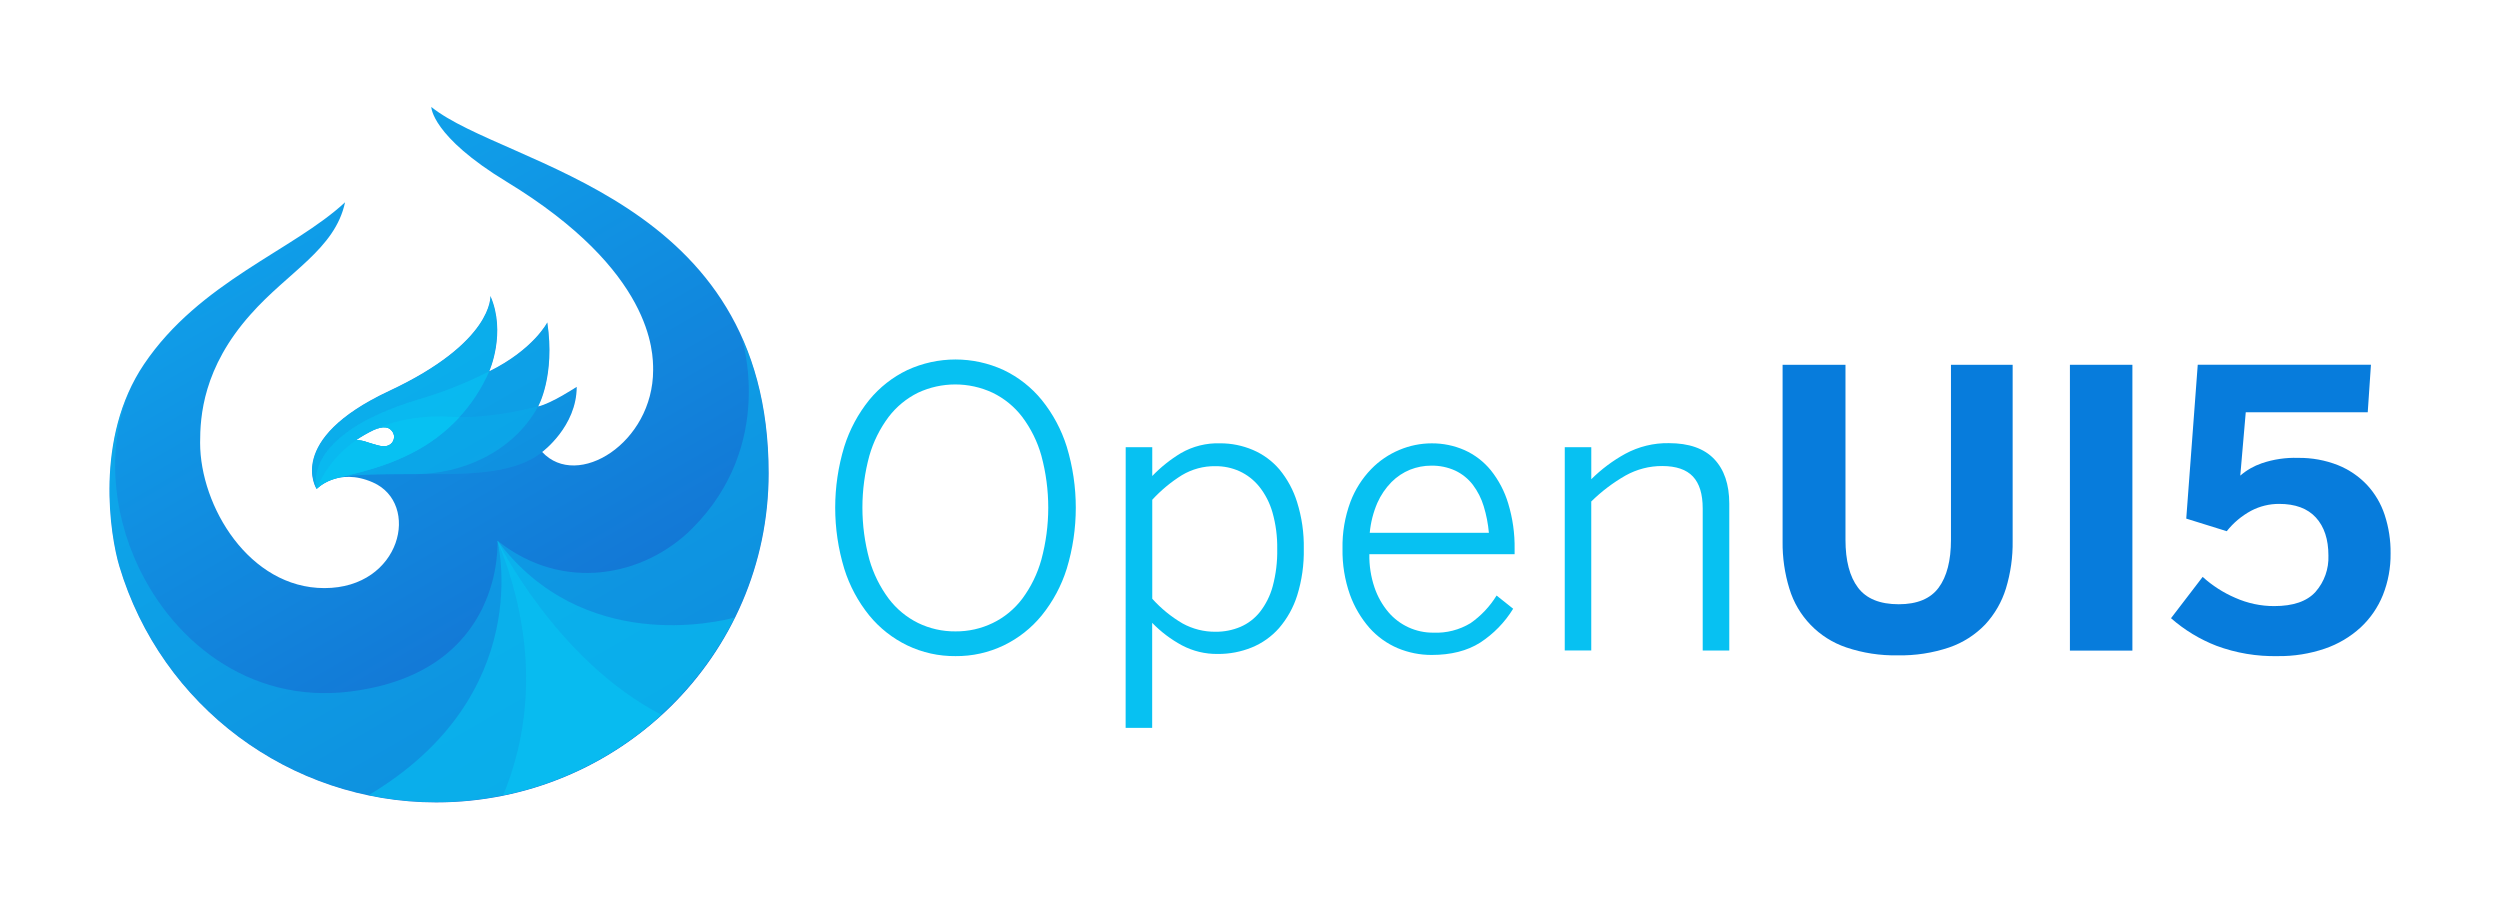
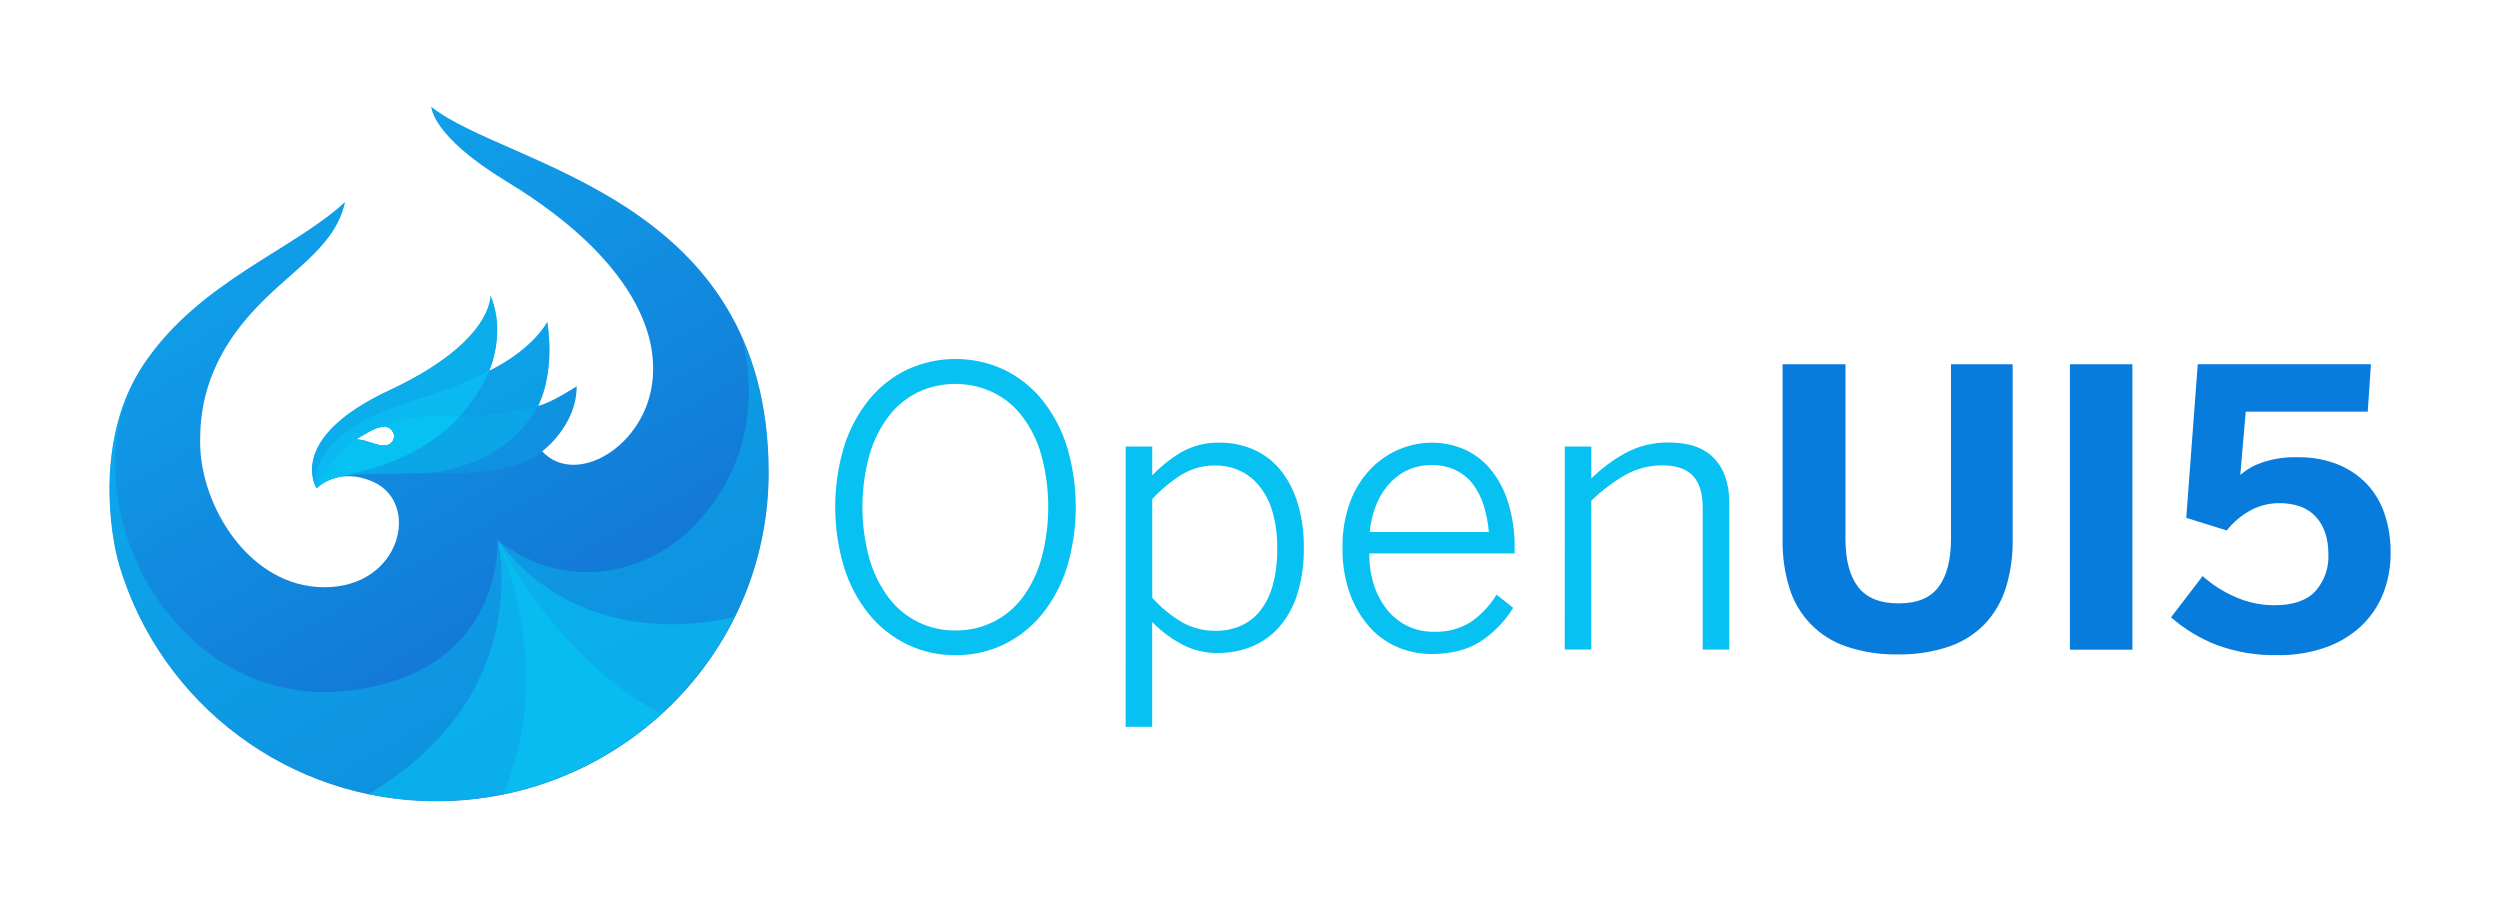
- <svg xmlns="http://www.w3.org/2000/svg" xmlns:xlink="http://www.w3.org/1999/xlink" width="px" height="px" viewBox="0 0 344 125" version="1.1">
-   <defs>
-     <clipPath id="clip1">
-       <path d="M 15 14 L 106 14 L 106 111 L 15 111 Z M 15 14 " />
-     </clipPath>
-     <clipPath id="clip2">
-       <path d="M 59.348 14.719 C 59.348 14.719 59.348 18.719 69.734 25.023 C 89.914 37.301 89.871 48.559 89.871 50.922 C 89.871 60.953 79.441 67.422 74.602 62.191 C 74.602 62.191 79.352 58.691 79.352 53.234 C 79.352 53.234 75.855 55.535 74.047 55.93 C 74.047 55.93 76.418 51.73 75.309 44.359 C 75.309 44.359 73.414 48.086 67.32 51.094 C 67.32 51.094 69.695 45.785 67.477 40.715 C 67.477 40.715 67.953 47.055 53.551 53.789 C 39.152 60.523 43.566 67.289 43.566 67.289 C 43.566 67.289 46.438 64.234 51.309 66.379 C 57.906 69.281 55.238 80.922 44.637 80.922 C 34.309 80.922 27.535 69.68 27.535 60.922 C 27.535 57.289 27.93 50.609 34.48 43.266 C 39.684 37.375 46.102 34.297 47.48 27.836 C 40.348 34.461 27.461 38.781 19.82 50.113 C 12.945 60.301 15.18 73.766 16.418 77.91 C 22.184 97.195 39.902 110.406 60.008 110.41 C 85.137 110.41 105.766 90.273 105.766 65.113 C 105.766 27 69.605 22.953 59.348 14.719 Z M 53.262 61.352 C 52.5 61.531 51.766 61.211 50.543 60.852 C 50.047 60.66 49.523 60.562 48.992 60.57 C 49.766 60.047 50.574 59.582 51.414 59.18 C 52.629 58.621 53.668 58.59 54.152 59.68 C 54.273 60.02 54.246 60.395 54.078 60.711 C 53.906 61.031 53.613 61.262 53.262 61.352 Z M 53.262 61.352 " />
-     </clipPath>
-     <linearGradient id="linear0" gradientUnits="userSpaceOnUse" x1="166.15" y1="208.58" x2="76.76" y2="53.75" gradientTransform="matrix(0.499274,0,0,0.5,0,0)">
-       <stop offset="0" style="stop-color:rgb(7.843%,42.353%,81.569%);stop-opacity:1;" />
-       <stop offset="1" style="stop-color:rgb(5.882%,63.137%,91.765%);stop-opacity:1;" />
-     </linearGradient>
-     <filter id="alpha" filterUnits="objectBoundingBox" x="0%" y="0%" width="100%" height="100%">
-       <feColorMatrix type="matrix" in="SourceGraphic" values="0 0 0 0 1 0 0 0 0 1 0 0 0 0 1 0 0 0 1 0" />
-     </filter>
-     <mask id="mask0">
-       <g filter="url(#alpha)">
-         <rect x="0" y="0" width="344" height="125" style="fill:rgb(0%,0%,0%);fill-opacity:0.6;stroke:none;" />
-       </g>
-     </mask>
-     <clipPath id="clip3">
-       <rect x="0" y="0" width="344" height="125" />
-     </clipPath>
-     <g id="surface5" clip-path="url(#clip3)">
-       <path style=" stroke:none;fill-rule:nonzero;fill:rgb(2.745%,75.686%,94.902%);fill-opacity:1;" d="M 56.738 62.305 C 61.461 59.914 65.203 55.945 67.316 51.086 C 67.316 51.086 69.695 45.77 67.477 40.695 C 67.477 40.695 67.953 47.039 53.539 53.781 C 39.125 60.52 43.551 67.281 43.551 67.281 C 44.371 66.535 45.367 66.02 46.449 65.781 C 48.828 65.113 52.559 64.465 56.738 62.305 Z M 56.738 62.305 " />
-     </g>
-     <mask id="mask1">
-       <g filter="url(#alpha)">
-         <rect x="0" y="0" width="344" height="125" style="fill:rgb(0%,0%,0%);fill-opacity:0.4;stroke:none;" />
-       </g>
-     </mask>
-     <clipPath id="clip4">
-       <rect x="0" y="0" width="344" height="125" />
-     </clipPath>
-     <g id="surface8" clip-path="url(#clip4)">
-       <path style=" stroke:none;fill-rule:nonzero;fill:rgb(2.745%,75.686%,94.902%);fill-opacity:1;" d="M 57.152 65.238 C 63.344 65.238 70.508 62.359 74.051 55.926 C 74.699 54.609 75.133 53.199 75.344 51.75 C 75.766 49.242 75.766 46.68 75.344 44.172 C 75.344 44.172 74.168 47.465 67.355 51.086 C 64.191 52.707 60.875 54.02 57.457 55 C 41.172 59.949 43.562 67.273 43.562 67.273 C 46.129 65.559 46.145 65.238 57.152 65.238 Z M 57.152 65.238 " />
-     </g>
-     <mask id="mask2">
-       <g filter="url(#alpha)">
-         <rect x="0" y="0" width="344" height="125" style="fill:rgb(0%,0%,0%);fill-opacity:0.2;stroke:none;" />
-       </g>
-     </mask>
-     <clipPath id="clip5">
-       <rect x="0" y="0" width="344" height="125" />
-     </clipPath>
-     <g id="surface11" clip-path="url(#clip5)">
-       <path style=" stroke:none;fill-rule:nonzero;fill:rgb(2.745%,75.686%,94.902%);fill-opacity:1;" d="M 57.152 65.238 C 62.844 65.238 70.582 65.559 74.602 62.191 C 77.066 60.121 79.32 57.387 79.359 53.215 C 79.359 53.215 75.988 55.445 74.051 55.926 C 71.371 56.59 66.562 57.605 62.129 57.355 C 47.152 56.5 43.562 67.266 43.562 67.266 C 45.625 65.352 48.141 65.238 57.152 65.238 Z M 57.152 65.238 " />
-     </g>
-     <mask id="mask3">
-       <g filter="url(#alpha)">
-         <rect x="0" y="0" width="344" height="125" style="fill:rgb(0%,0%,0%);fill-opacity:0.4;stroke:none;" />
-       </g>
-     </mask>
-     <clipPath id="clip6">
-       <rect x="0" y="0" width="344" height="125" />
-     </clipPath>
-     <g id="surface14" clip-path="url(#clip6)">
-       <path style=" stroke:none;fill-rule:nonzero;fill:rgb(2.745%,75.686%,94.902%);fill-opacity:1;" d="M 56.738 62.305 C 61.461 59.914 65.203 55.945 67.316 51.086 C 64.164 52.703 60.863 54.016 57.457 55 C 41.172 59.949 43.562 67.273 43.562 67.273 C 44.379 66.531 45.379 66.012 46.457 65.773 C 48.828 65.113 52.559 64.465 56.738 62.305 Z M 56.738 62.305 " />
-     </g>
-     <clipPath id="clip7">
-       <path d="M 43 57 L 64 57 L 64 68 L 43 68 Z M 43 57 " />
-     </clipPath>
-     <clipPath id="clip8">
-       <path d="M 59.348 14.719 C 59.348 14.719 59.348 18.719 69.734 25.023 C 89.914 37.301 89.871 48.559 89.871 50.922 C 89.871 60.953 79.441 67.422 74.602 62.191 C 74.602 62.191 79.352 58.691 79.352 53.234 C 79.352 53.234 75.855 55.535 74.047 55.93 C 74.047 55.93 76.418 51.73 75.309 44.359 C 75.309 44.359 73.414 48.086 67.32 51.094 C 67.32 51.094 69.695 45.785 67.477 40.715 C 67.477 40.715 67.953 47.055 53.551 53.789 C 39.152 60.523 43.566 67.289 43.566 67.289 C 43.566 67.289 46.438 64.234 51.309 66.379 C 57.906 69.281 55.238 80.922 44.637 80.922 C 34.309 80.922 27.535 69.68 27.535 60.922 C 27.535 57.289 27.93 50.609 34.48 43.266 C 39.684 37.375 46.102 34.297 47.48 27.836 C 40.348 34.461 27.461 38.781 19.82 50.113 C 12.945 60.301 15.18 73.766 16.418 77.91 C 22.184 97.195 39.902 110.406 60.008 110.41 C 85.137 110.41 105.766 90.273 105.766 65.113 C 105.766 27 69.605 22.953 59.348 14.719 Z M 53.262 61.352 C 52.5 61.531 51.766 61.211 50.543 60.852 C 50.047 60.66 49.523 60.562 48.992 60.57 C 49.766 60.047 50.574 59.582 51.414 59.18 C 52.629 58.621 53.668 58.59 54.152 59.68 C 54.273 60.02 54.246 60.395 54.078 60.711 C 53.906 61.031 53.613 61.262 53.262 61.352 Z M 53.262 61.352 " />
-     </clipPath>
-     <clipPath id="clip9">
-       <path d="M 15 14 L 106 14 L 106 111 L 15 111 Z M 15 14 " />
-     </clipPath>
-     <clipPath id="clip10">
-       <path d="M 59.348 14.719 C 59.348 14.719 59.348 18.719 69.734 25.023 C 89.914 37.301 89.871 48.559 89.871 50.922 C 89.871 60.953 79.441 67.422 74.602 62.191 C 74.602 62.191 79.352 58.691 79.352 53.234 C 79.352 53.234 75.855 55.535 74.047 55.93 C 74.047 55.93 76.418 51.73 75.309 44.359 C 75.309 44.359 73.414 48.086 67.32 51.094 C 67.32 51.094 69.695 45.785 67.477 40.715 C 67.477 40.715 67.953 47.055 53.551 53.789 C 39.152 60.523 43.566 67.289 43.566 67.289 C 43.566 67.289 46.438 64.234 51.309 66.379 C 57.906 69.281 55.238 80.922 44.637 80.922 C 34.309 80.922 27.535 69.68 27.535 60.922 C 27.535 57.289 27.93 50.609 34.48 43.266 C 39.684 37.375 46.102 34.297 47.48 27.836 C 40.348 34.461 27.461 38.781 19.82 50.113 C 12.945 60.301 15.18 73.766 16.418 77.91 C 22.184 97.195 39.902 110.406 60.008 110.41 C 85.137 110.41 105.766 90.273 105.766 65.113 C 105.766 27 69.605 22.953 59.348 14.719 Z M 53.262 61.352 C 52.5 61.531 51.766 61.211 50.543 60.852 C 50.047 60.66 49.523 60.562 48.992 60.57 C 49.766 60.047 50.574 59.582 51.414 59.18 C 52.629 58.621 53.668 58.59 54.152 59.68 C 54.273 60.02 54.246 60.395 54.078 60.711 C 53.906 61.031 53.613 61.262 53.262 61.352 Z M 53.262 61.352 " />
-     </clipPath>
-     <mask id="mask4">
-       <g filter="url(#alpha)">
-         <rect x="0" y="0" width="344" height="125" style="fill:rgb(0%,0%,0%);fill-opacity:0.4;stroke:none;" />
-       </g>
-     </mask>
-     <clipPath id="clip11">
-       <rect x="0" y="0" width="344" height="125" />
-     </clipPath>
-     <g id="surface17" clip-path="url(#clip11)">
-       <path style=" stroke:none;fill-rule:nonzero;fill:rgb(2.745%,75.686%,94.902%);fill-opacity:1;" d="M 105.766 65.094 C 105.766 57.496 104.324 51.254 101.938 46.066 C 102.168 46.75 106.773 61.176 95.242 72.727 C 88.656 79.316 77.453 81.602 68.445 74.391 C 68.445 74.391 69.59 92.488 48.18 95.156 C 34.199 96.898 23.215 87.98 18.43 76.613 C 15.109 68.715 14.797 59.613 18.598 52.113 C 13.23 62 15.258 74.035 16.418 77.91 C 22.184 97.195 39.902 110.406 60.008 110.41 C 85.137 110.391 105.766 90.254 105.766 65.094 Z M 105.766 65.094 " />
-     </g>
-     <mask id="mask5">
-       <g filter="url(#alpha)">
-         <rect x="0" y="0" width="344" height="125" style="fill:rgb(0%,0%,0%);fill-opacity:0.6;stroke:none;" />
-       </g>
-     </mask>
-     <clipPath id="clip12">
-       <rect x="0" y="0" width="344" height="125" />
-     </clipPath>
-     <g id="surface20" clip-path="url(#clip12)">
-       <path style=" stroke:none;fill-rule:nonzero;fill:rgb(2.745%,75.686%,94.902%);fill-opacity:1;" d="M 101.145 84.961 C 98.77 85.605 80.172 90.035 68.445 74.391 C 68.445 74.391 73.906 95.602 50.695 109.434 C 71.105 113.648 91.797 103.598 101.121 84.934 Z M 101.145 84.961 " />
-     </g>
-     <mask id="mask6">
-       <g filter="url(#alpha)">
-         <rect x="0" y="0" width="344" height="125" style="fill:rgb(0%,0%,0%);fill-opacity:0.702;stroke:none;" />
-       </g>
-     </mask>
-     <clipPath id="clip13">
-       <rect x="0" y="0" width="344" height="125" />
-     </clipPath>
-     <g id="surface23" clip-path="url(#clip13)">
-       <path style=" stroke:none;fill-rule:nonzero;fill:rgb(2.745%,75.686%,94.902%);fill-opacity:1;" d="M 91.047 98.371 C 76.504 90.871 68.445 74.371 68.445 74.371 C 74.938 90.199 72.121 102.555 69.219 109.449 C 77.363 107.805 84.906 103.973 91.047 98.371 Z M 91.047 98.371 " />
-     </g>
-   </defs>
-   <g id="surface1">
-     <path style=" stroke:none;fill-rule:nonzero;fill:rgb(2.745%,75.686%,94.902%);fill-opacity:1;" d="M 131.48 90.281 C 129.184 90.305 126.914 89.801 124.844 88.809 C 122.82 87.832 121.035 86.426 119.609 84.684 C 118.07 82.777 116.898 80.598 116.168 78.254 C 114.508 72.781 114.508 66.938 116.168 61.465 C 116.902 59.121 118.07 56.941 119.609 55.031 C 121.035 53.297 122.82 51.891 124.844 50.922 C 129.055 48.98 133.898 48.98 138.109 50.922 C 140.133 51.891 141.918 53.293 143.34 55.031 C 144.883 56.941 146.051 59.121 146.785 61.465 C 148.445 66.938 148.445 72.781 146.785 78.254 C 146.051 80.598 144.883 82.777 143.34 84.684 C 141.918 86.426 140.133 87.832 138.109 88.809 C 136.039 89.801 133.773 90.305 131.48 90.281 Z M 131.48 86.879 C 133.246 86.895 134.996 86.504 136.59 85.734 C 138.195 84.961 139.59 83.812 140.66 82.391 C 141.863 80.77 142.754 78.945 143.293 77 C 144.555 72.32 144.555 67.387 143.293 62.703 C 142.754 60.773 141.855 58.961 140.652 57.359 C 139.574 55.949 138.18 54.812 136.582 54.039 C 133.328 52.52 129.566 52.52 126.312 54.039 C 124.73 54.824 123.352 55.957 122.281 57.359 C 121.078 58.965 120.176 60.773 119.625 62.703 C 118.348 67.383 118.348 72.32 119.625 77 C 120.18 78.938 121.078 80.754 122.281 82.371 C 123.348 83.785 124.727 84.93 126.312 85.715 C 127.922 86.5 129.691 86.898 131.48 86.879 Z M 131.48 86.879 " />
-     <path style=" stroke:none;fill-rule:nonzero;fill:rgb(2.745%,75.686%,94.902%);fill-opacity:1;" d="M 154.895 61.531 L 158.551 61.531 L 158.551 65.5 C 159.719 64.281 161.043 63.223 162.488 62.352 C 164.133 61.402 166.008 60.938 167.902 61 C 169.445 60.996 170.973 61.305 172.395 61.91 C 173.805 62.508 175.055 63.43 176.051 64.594 C 177.145 65.922 177.973 67.449 178.48 69.094 C 179.129 71.168 179.441 73.328 179.402 75.5 C 179.445 77.676 179.141 79.844 178.496 81.922 C 177.98 83.574 177.129 85.105 176 86.422 C 174.969 87.59 173.684 88.504 172.246 89.09 C 170.758 89.695 169.164 90 167.555 89.984 C 165.844 90.008 164.148 89.598 162.633 88.797 C 161.121 87.98 159.738 86.938 158.539 85.703 L 158.539 100.156 L 154.887 100.156 Z M 167.258 86.93 C 168.434 86.941 169.602 86.715 170.688 86.254 C 171.734 85.805 172.656 85.098 173.367 84.203 C 174.176 83.164 174.77 81.977 175.117 80.703 C 175.57 79.023 175.781 77.281 175.746 75.539 C 175.773 73.836 175.555 72.141 175.09 70.5 C 174.719 69.203 174.098 67.988 173.254 66.934 C 172.523 66.035 171.598 65.316 170.547 64.836 C 169.512 64.371 168.391 64.137 167.258 64.145 C 165.625 64.117 164.02 64.551 162.617 65.391 C 161.117 66.328 159.75 67.465 158.551 68.766 L 158.551 82.387 C 159.754 83.727 161.16 84.875 162.719 85.785 C 164.109 86.551 165.672 86.945 167.258 86.93 Z M 167.258 86.93 " />
-     <path style=" stroke:none;fill-rule:nonzero;fill:rgb(2.745%,75.686%,94.902%);fill-opacity:1;" d="M 196.992 90.121 C 195.395 90.125 193.809 89.809 192.332 89.191 C 190.84 88.559 189.508 87.598 188.43 86.387 C 187.262 85.043 186.352 83.496 185.75 81.82 C 185.035 79.793 184.691 77.652 184.73 75.5 C 184.684 73.301 185.055 71.113 185.82 69.051 C 186.457 67.371 187.426 65.84 188.672 64.551 C 189.785 63.402 191.121 62.5 192.594 61.891 C 193.984 61.309 195.477 61.008 196.984 61.004 C 198.547 60.992 200.098 61.309 201.531 61.941 C 202.93 62.57 204.16 63.516 205.133 64.703 C 206.215 66.059 207.031 67.609 207.527 69.27 C 208.148 71.309 208.445 73.43 208.41 75.559 L 208.41 76.262 L 188.422 76.262 C 188.395 77.82 188.633 79.375 189.137 80.855 C 189.555 82.086 190.199 83.23 191.039 84.227 C 192.582 86.039 194.848 87.074 197.227 87.055 C 199.027 87.133 200.805 86.68 202.348 85.746 C 203.789 84.742 205.012 83.445 205.93 81.945 L 208.211 83.762 C 207.062 85.637 205.508 87.23 203.664 88.43 C 201.875 89.559 199.652 90.121 196.992 90.121 Z M 204.871 73.309 C 204.762 72.074 204.523 70.852 204.16 69.664 C 203.84 68.598 203.332 67.594 202.66 66.703 C 202.023 65.875 201.199 65.211 200.254 64.762 C 199.219 64.289 198.086 64.055 196.949 64.074 C 195.945 64.07 194.953 64.262 194.023 64.629 C 193.066 65.02 192.199 65.598 191.473 66.328 C 190.656 67.16 189.996 68.133 189.523 69.199 C 188.961 70.504 188.605 71.895 188.477 73.309 Z M 204.871 73.309 " />
-     <path style=" stroke:none;fill-rule:nonzero;fill:rgb(2.745%,75.686%,94.902%);fill-opacity:1;" d="M 215.312 61.531 L 218.961 61.531 L 218.961 65.941 C 220.352 64.559 221.926 63.383 223.641 62.441 C 225.48 61.449 227.543 60.941 229.633 60.977 C 232.398 60.977 234.473 61.703 235.863 63.156 C 237.25 64.609 237.945 66.648 237.949 69.281 L 237.949 89.516 L 234.293 89.516 L 234.293 69.965 C 234.293 67.988 233.844 66.523 232.945 65.566 C 232.047 64.609 230.641 64.129 228.727 64.125 C 226.965 64.117 225.227 64.566 223.684 65.426 C 221.961 66.41 220.371 67.613 218.957 69.004 L 218.957 89.504 L 215.309 89.504 Z M 215.312 61.531 " />
-     <path style=" stroke:none;fill-rule:nonzero;fill:rgb(2.745%,48.627%,86.275%);fill-opacity:1;" d="M 261.121 90.176 C 258.719 90.223 256.324 89.855 254.047 89.086 C 250.285 87.816 247.367 84.805 246.219 81 C 245.57 78.895 245.258 76.703 245.285 74.5 L 245.285 50.195 L 253.938 50.195 L 253.938 74.27 C 253.938 77.141 254.512 79.336 255.66 80.859 C 256.809 82.383 258.676 83.145 261.27 83.145 C 263.805 83.145 265.637 82.383 266.762 80.859 C 267.887 79.336 268.453 77.141 268.453 74.27 L 268.453 50.195 L 276.941 50.195 L 276.941 74.426 C 276.973 76.645 276.66 78.852 276.016 80.977 C 275.445 82.828 274.465 84.527 273.148 85.945 C 271.773 87.367 270.086 88.445 268.215 89.086 C 265.93 89.855 263.531 90.223 261.121 90.176 Z M 261.121 90.176 " />
-     <path style=" stroke:none;fill-rule:nonzero;fill:rgb(2.745%,48.627%,86.275%);fill-opacity:1;" d="M 284.82 89.523 L 284.82 50.195 L 293.418 50.195 L 293.418 89.523 Z M 284.82 89.523 " />
-     <path style=" stroke:none;fill-rule:nonzero;fill:rgb(2.745%,48.627%,86.275%);fill-opacity:1;" d="M 313.418 90.281 C 310.543 90.344 307.684 89.863 304.988 88.863 C 302.695 87.973 300.578 86.688 298.73 85.066 L 303.086 79.379 C 304.414 80.582 305.93 81.555 307.578 82.262 C 309.262 83.012 311.082 83.402 312.926 83.398 C 315.539 83.398 317.434 82.75 318.613 81.445 C 319.824 80.07 320.461 78.277 320.391 76.445 C 320.391 74.215 319.816 72.473 318.668 71.215 C 317.52 69.957 315.828 69.332 313.598 69.336 C 312.262 69.332 310.941 69.656 309.754 70.281 C 308.457 70.98 307.316 71.938 306.398 73.094 L 300.828 71.359 L 302.41 50.191 L 326.242 50.191 L 325.801 56.727 L 309.016 56.727 L 308.262 65.445 C 309.129 64.691 310.133 64.117 311.219 63.746 C 312.824 63.199 314.516 62.949 316.211 63.004 C 318.09 62.977 319.953 63.316 321.703 64.004 C 323.211 64.609 324.574 65.535 325.695 66.715 C 326.797 67.902 327.629 69.316 328.133 70.855 C 328.691 72.562 328.969 74.352 328.945 76.148 C 328.969 78.109 328.609 80.059 327.887 81.879 C 327.203 83.574 326.156 85.098 324.816 86.344 C 323.398 87.641 321.723 88.629 319.906 89.25 C 317.816 89.961 315.625 90.312 313.418 90.281 Z M 313.418 90.281 " />
-     <g clip-path="url(#clip1)" clip-rule="nonzero">
-       <g clip-path="url(#clip2)" clip-rule="nonzero">
-         <path style=" stroke:none;fill-rule:nonzero;fill:url(#linear0);" d="M 59.348 14.719 C 59.348 14.719 59.348 18.719 69.734 25.023 C 89.914 37.301 89.871 48.559 89.871 50.922 C 89.871 60.953 79.441 67.422 74.602 62.191 C 74.602 62.191 79.352 58.691 79.352 53.234 C 79.352 53.234 75.855 55.535 74.047 55.93 C 74.047 55.93 76.418 51.73 75.309 44.359 C 75.309 44.359 73.414 48.086 67.32 51.094 C 67.32 51.094 69.695 45.785 67.477 40.715 C 67.477 40.715 67.953 47.055 53.551 53.789 C 39.152 60.523 43.566 67.289 43.566 67.289 C 43.566 67.289 46.438 64.234 51.309 66.379 C 57.906 69.281 55.238 80.922 44.637 80.922 C 34.309 80.922 27.535 69.68 27.535 60.922 C 27.535 57.289 27.93 50.609 34.48 43.266 C 39.684 37.375 46.102 34.297 47.48 27.836 C 40.348 34.461 27.461 38.781 19.82 50.113 C 12.945 60.301 15.18 73.766 16.418 77.91 C 22.184 97.195 39.902 110.406 60.008 110.41 C 85.137 110.41 105.766 90.273 105.766 65.113 C 105.766 27 69.605 22.953 59.348 14.719 Z M 59.348 14.719 " />
-         <use xlink:href="#surface5" mask="url(#mask0)" />
-         <use xlink:href="#surface8" mask="url(#mask1)" />
-         <use xlink:href="#surface11" mask="url(#mask2)" />
-         <use xlink:href="#surface14" mask="url(#mask3)" />
-       </g>
-     </g>
-     <g clip-path="url(#clip7)" clip-rule="nonzero">
-       <g clip-path="url(#clip8)" clip-rule="nonzero">
-         <path style=" stroke:none;fill-rule:nonzero;fill:rgb(2.745%,75.686%,94.902%);fill-opacity:1;" d="M 46.457 65.75 C 48.828 65.113 52.559 64.465 56.738 62.305 C 59.172 61.059 61.371 59.395 63.227 57.387 C 62.867 57.387 62.508 57.387 62.156 57.355 C 47.176 56.5 43.586 67.266 43.586 67.266 C 44.238 66.648 45.023 66.191 45.883 65.934 C 46.043 65.871 46.238 65.809 46.457 65.75 Z M 46.457 65.75 " />
-       </g>
-     </g>
-     <g clip-path="url(#clip9)" clip-rule="nonzero">
-       <g clip-path="url(#clip10)" clip-rule="nonzero">
-         <use xlink:href="#surface17" mask="url(#mask4)" />
-         <use xlink:href="#surface20" mask="url(#mask5)" />
-         <use xlink:href="#surface23" mask="url(#mask6)" />
-       </g>
+ <svg xmlns="http://www.w3.org/2000/svg" viewBox="0 0 689 250">
+   <clipPath id="a">
+     <path d="m118.87 29.44s0 8 20.8 20.61c40.42 24.55 40.33 47.07 40.33 51.79 0 20.07-20.89 33-30.58 22.54 0 0 9.51-7 9.51-17.91 0 0-7 4.6-10.62 5.39 0 0 4.75-8.4 2.53-23.14 0 0-3.8 7.45-16 13.47 0 0 4.75-10.62.31-20.76 0 0 .95 12.68-27.89 26.15s-20 27-20 27 5.75-6.11 15.51-1.82c13.21 5.8 7.87 29.08-13.37 29.08-20.68 0-34.25-22.48-34.25-40 0-7.26.79-20.62 13.91-35.31 10.42-11.78 23.28-17.94 26.04-30.86-14.29 13.25-40.1 21.89-55.4 44.56-13.77 20.37-9.3 47.3-6.82 55.59a91.15 91.15 0 0 0 87.31 65c50.33 0 91.65-40.27 91.65-90.59 0-76.23-72.43-84.32-92.97-100.79zm-12.19 93.26c-1.53.36-3-.28-5.45-1a8.37 8.37 0 0 0 -3.1-.56 38.19 38.19 0 0 1 4.85-2.78c2.43-1.12 4.51-1.18 5.48 1a2.55 2.55 0 0 1 -1.78 3.34z" />
+   </clipPath>
+   <linearGradient id="b" gradientUnits="userSpaceOnUse" x1="166.15" x2="76.76" y1="208.58" y2="53.75">
+     <stop offset="0" stop-color="#146cd0" />
+     <stop offset="1" stop-color="#0fa1ea" />
+   </linearGradient>
+   <g fill="#07c1f2">
+     <path d="m263.34 180.56a30.1 30.1 0 0 1 -13.29-2.94 31 31 0 0 1 -10.48-8.25 39 39 0 0 1 -6.9-12.86 57.85 57.85 0 0 1 0-33.58 39.19 39.19 0 0 1 6.9-12.87 30.88 30.88 0 0 1 10.48-8.22 31.78 31.78 0 0 1 26.57 0 30.78 30.78 0 0 1 10.48 8.22 39.19 39.19 0 0 1 6.9 12.87 57.85 57.85 0 0 1 0 33.58 39 39 0 0 1 -6.9 12.86 30.87 30.87 0 0 1 -10.48 8.25 30.09 30.09 0 0 1 -13.28 2.94zm0-6.8a23.2 23.2 0 0 0 10.24-2.29 22.44 22.44 0 0 0 8.15-6.69 32.68 32.68 0 0 0 5.27-10.78 54.73 54.73 0 0 0 0-28.59 32.12 32.12 0 0 0 -5.29-10.69 22.6 22.6 0 0 0 -8.15-6.64 24.34 24.34 0 0 0 -20.57 0 23 23 0 0 0 -8.07 6.64 32.74 32.74 0 0 0 -5.32 10.69 54.18 54.18 0 0 0 0 28.59 33.31 33.31 0 0 0 5.32 10.74 22.78 22.78 0 0 0 8.07 6.69 23.1 23.1 0 0 0 10.35 2.33z" />
+     <path d="m310.24 123.06h7.32v7.94a38.34 38.34 0 0 1 7.89-6.3 20.38 20.38 0 0 1 10.84-2.7 22.8 22.8 0 0 1 9 1.82 19.77 19.77 0 0 1 7.32 5.37 26.4 26.4 0 0 1 4.87 9 40.39 40.39 0 0 1 1.85 12.81 40.59 40.59 0 0 1 -1.82 12.84 25.41 25.41 0 0 1 -5 9 20.16 20.16 0 0 1 -7.52 5.34 24.38 24.38 0 0 1 -9.39 1.79 20.56 20.56 0 0 1 -9.86-2.38 33.8 33.8 0 0 1 -8.2-6.18v28.9h-7.32zm24.76 50.8a17.19 17.19 0 0 0 6.87-1.35 13.9 13.9 0 0 0 5.37-4.1 19.89 19.89 0 0 0 3.5-7 36.5 36.5 0 0 0 1.26-10.33 34.74 34.74 0 0 0 -1.31-10.08 20.34 20.34 0 0 0 -3.68-7.13 15 15 0 0 0 -5.42-4.2 15.89 15.89 0 0 0 -6.59-1.38 17.53 17.53 0 0 0 -9.29 2.49 40 40 0 0 0 -8.15 6.75v27.24a34.84 34.84 0 0 0 8.35 6.8 18.5 18.5 0 0 0 9.09 2.29z" />
+     <path d="m394.56 180.24a24.06 24.06 0 0 1 -9.34-1.86 21.78 21.78 0 0 1 -7.81-5.61 28.52 28.52 0 0 1 -5.37-9.13 36 36 0 0 1 -2.04-12.64 34.84 34.84 0 0 1 2.18-12.9 26.46 26.46 0 0 1 5.71-9 23.4 23.4 0 0 1 7.86-5.32 23.07 23.07 0 0 1 8.79-1.77 22.16 22.16 0 0 1 9.11 1.87 19.83 19.83 0 0 1 7.21 5.53 27 27 0 0 1 4.8 9.13 40.87 40.87 0 0 1 1.77 12.58v1.4h-40.04a27.08 27.08 0 0 0 1.43 9.19 20.84 20.84 0 0 0 3.81 6.74 16.11 16.11 0 0 0 12.4 5.66 18.26 18.26 0 0 0 10.25-2.62 25.46 25.46 0 0 0 7.18-7.6l4.57 3.63a29.6 29.6 0 0 1 -9.11 9.34q-5.37 3.38-13.36 3.38zm15.78-33.62a35.27 35.27 0 0 0 -1.43-7.29 18.67 18.67 0 0 0 -3-5.92 13.33 13.33 0 0 0 -4.82-3.89 15.3 15.3 0 0 0 -6.62-1.37 15.73 15.73 0 0 0 -5.86 1.11 15.29 15.29 0 0 0 -5.11 3.4 19.34 19.34 0 0 0 -3.9 5.74 26.85 26.85 0 0 0 -2.1 8.22z" />
+     <path d="m431.25 123.06h7.31v8.82a41.82 41.82 0 0 1 9.37-7 24.52 24.52 0 0 1 12-2.93q8.31 0 12.48 4.36t4.18 12.25v40.47h-7.32v-39.1q0-5.93-2.7-8.8t-8.45-2.88a20.56 20.56 0 0 0 -10.1 2.6 46.27 46.27 0 0 0 -9.47 7.16v41h-7.31z" />
+   </g>
+   <g fill="#077cdc">
+     <path d="m523 180.35a41.74 41.74 0 0 1 -14.17-2.18 24.56 24.56 0 0 1 -15.68-16.17 42.57 42.57 0 0 1 -1.87-13v-48.61h17.33v48.15q0 8.61 3.45 13.18t11.24 4.57q7.62 0 11-4.57t3.39-13.18v-48.15h17v48.46a43 43 0 0 1 -1.86 13.1 25.67 25.67 0 0 1 -5.74 9.94 25 25 0 0 1 -9.88 6.28 41.92 41.92 0 0 1 -14.21 2.18z" />
+     <path d="m570.47 179.05v-78.66h17.22v78.66z" />
+     <path d="m627.75 180.56a45.88 45.88 0 0 1 -16.89-2.83 42.31 42.31 0 0 1 -12.53-7.6l8.72-11.37a32.46 32.46 0 0 0 9 5.76 26.23 26.23 0 0 0 10.71 2.28q7.85 0 11.39-3.91a14.29 14.29 0 0 0 3.56-10q0-6.69-3.45-10.46t-10.15-3.76a16.54 16.54 0 0 0 -7.7 1.89 21.68 21.68 0 0 0 -6.72 5.63l-11.16-3.47 3.17-42.34h47.73l-.88 13.07h-33.62l-1.51 17.44a17.86 17.86 0 0 1 5.92-3.4 28.31 28.31 0 0 1 10-1.48 28.94 28.94 0 0 1 11 2 22.73 22.73 0 0 1 8 5.42 22.5 22.5 0 0 1 4.88 8.28 32.85 32.85 0 0 1 1.63 10.59 30.1 30.1 0 0 1 -2.12 11.46 25 25 0 0 1 -6.15 8.93 28.06 28.06 0 0 1 -9.84 5.81 38.57 38.57 0 0 1 -12.99 2.06z" />
+   </g>
+   <g clip-path="url(#a)">
+     <path d="m118.87 29.44s0 8 20.8 20.61c40.42 24.55 40.33 47.07 40.33 51.79 0 20.07-20.89 33-30.58 22.54 0 0 9.51-7 9.51-17.91 0 0-7 4.6-10.62 5.39 0 0 4.75-8.4 2.53-23.14 0 0-3.8 7.45-16 13.47 0 0 4.75-10.62.31-20.76 0 0 .95 12.68-27.89 26.15s-20 27-20 27 5.75-6.11 15.51-1.82c13.21 5.8 7.87 29.08-13.37 29.08-20.68 0-34.25-22.48-34.25-40 0-7.26.79-20.62 13.91-35.31 10.42-11.78 23.28-17.94 26.04-30.86-14.29 13.25-40.1 21.89-55.4 44.56-13.77 20.37-9.3 47.3-6.82 55.59a91.15 91.15 0 0 0 87.31 65c50.33 0 91.65-40.27 91.65-90.59 0-76.23-72.43-84.32-92.97-100.79z" fill="url(#b)" />
+     <g fill="#07c1f2">
+       <path d="m113.64 124.61a45.49 45.49 0 0 0 21.19-22.44s4.76-10.63.32-20.78c0 0 .95 12.69-27.92 26.17s-20 27-20 27a12.66 12.66 0 0 1 5.8-3c4.77-1.33 12.24-2.63 20.61-6.95z" opacity=".6" />
+       <path d="m114.47 130.48c12.4 0 26.75-5.76 33.85-18.63a28.14 28.14 0 0 0 2.59-8.35 45.71 45.71 0 0 0 0-15.16s-2.36 6.59-16 13.83a110.48 110.48 0 0 1 -19.83 7.83c-32.62 9.9-27.83 24.55-27.83 24.55 5.14-3.43 5.17-4.07 27.22-4.07z" opacity=".4" />
+       <path d="m114.47 130.48c11.4 0 26.9.64 34.95-6.1 4.94-4.14 9.45-9.61 9.53-17.95 0 0-6.75 4.46-10.63 5.42-5.37 1.33-15 3.36-23.88 2.86-30-1.71-37.19 19.82-37.19 19.82 4.13-3.83 9.17-4.05 27.22-4.05z" opacity=".2" />
+       <path d="m113.64 124.61a45.49 45.49 0 0 0 21.19-22.44 110.48 110.48 0 0 1 -19.75 7.83c-32.62 9.9-27.83 24.55-27.83 24.55a12.66 12.66 0 0 1 5.8-3c4.75-1.32 12.22-2.62 20.59-6.94z" opacity=".4" />
+       <path d="m93.05 131.5c4.75-1.27 12.22-2.57 20.59-6.89a46.6 46.6 0 0 0 13-9.84c-.72 0-1.44 0-2.15-.06-30-1.71-37.19 19.82-37.19 19.82a11.48 11.48 0 0 1 4.6-2.66c.32-.13.71-.25 1.15-.37z" />
+       <path d="m211.84 130.19c0-15.2-2.89-27.68-7.67-38.06.46 1.37 9.69 30.22-13.41 53.32-13.19 13.18-35.63 17.75-53.67 3.33 0 0 2.29 36.2-40.59 41.53-28 3.49-50-14.35-59.59-37.08-6.65-15.8-7.27-34 .34-49-10.75 19.77-6.69 43.84-4.37 51.59a91.15 91.15 0 0 0 87.31 65c50.33-.04 91.65-40.31 91.65-90.63z" opacity=".4" />
+       <path d="m202.58 169.92c-4.75 1.29-42 10.15-65.49-21.14 0 0 10.94 42.42-35.55 70.09a92.14 92.14 0 0 0 101-49z" opacity=".6" />
+       <path d="m182.36 196.74c-29.13-15-45.27-48-45.27-48 13 31.66 7.36 56.37 1.55 70.16a91.9 91.9 0 0 0 43.72-22.16z" opacity=".7" />
    </g>
  </g>
</svg>
